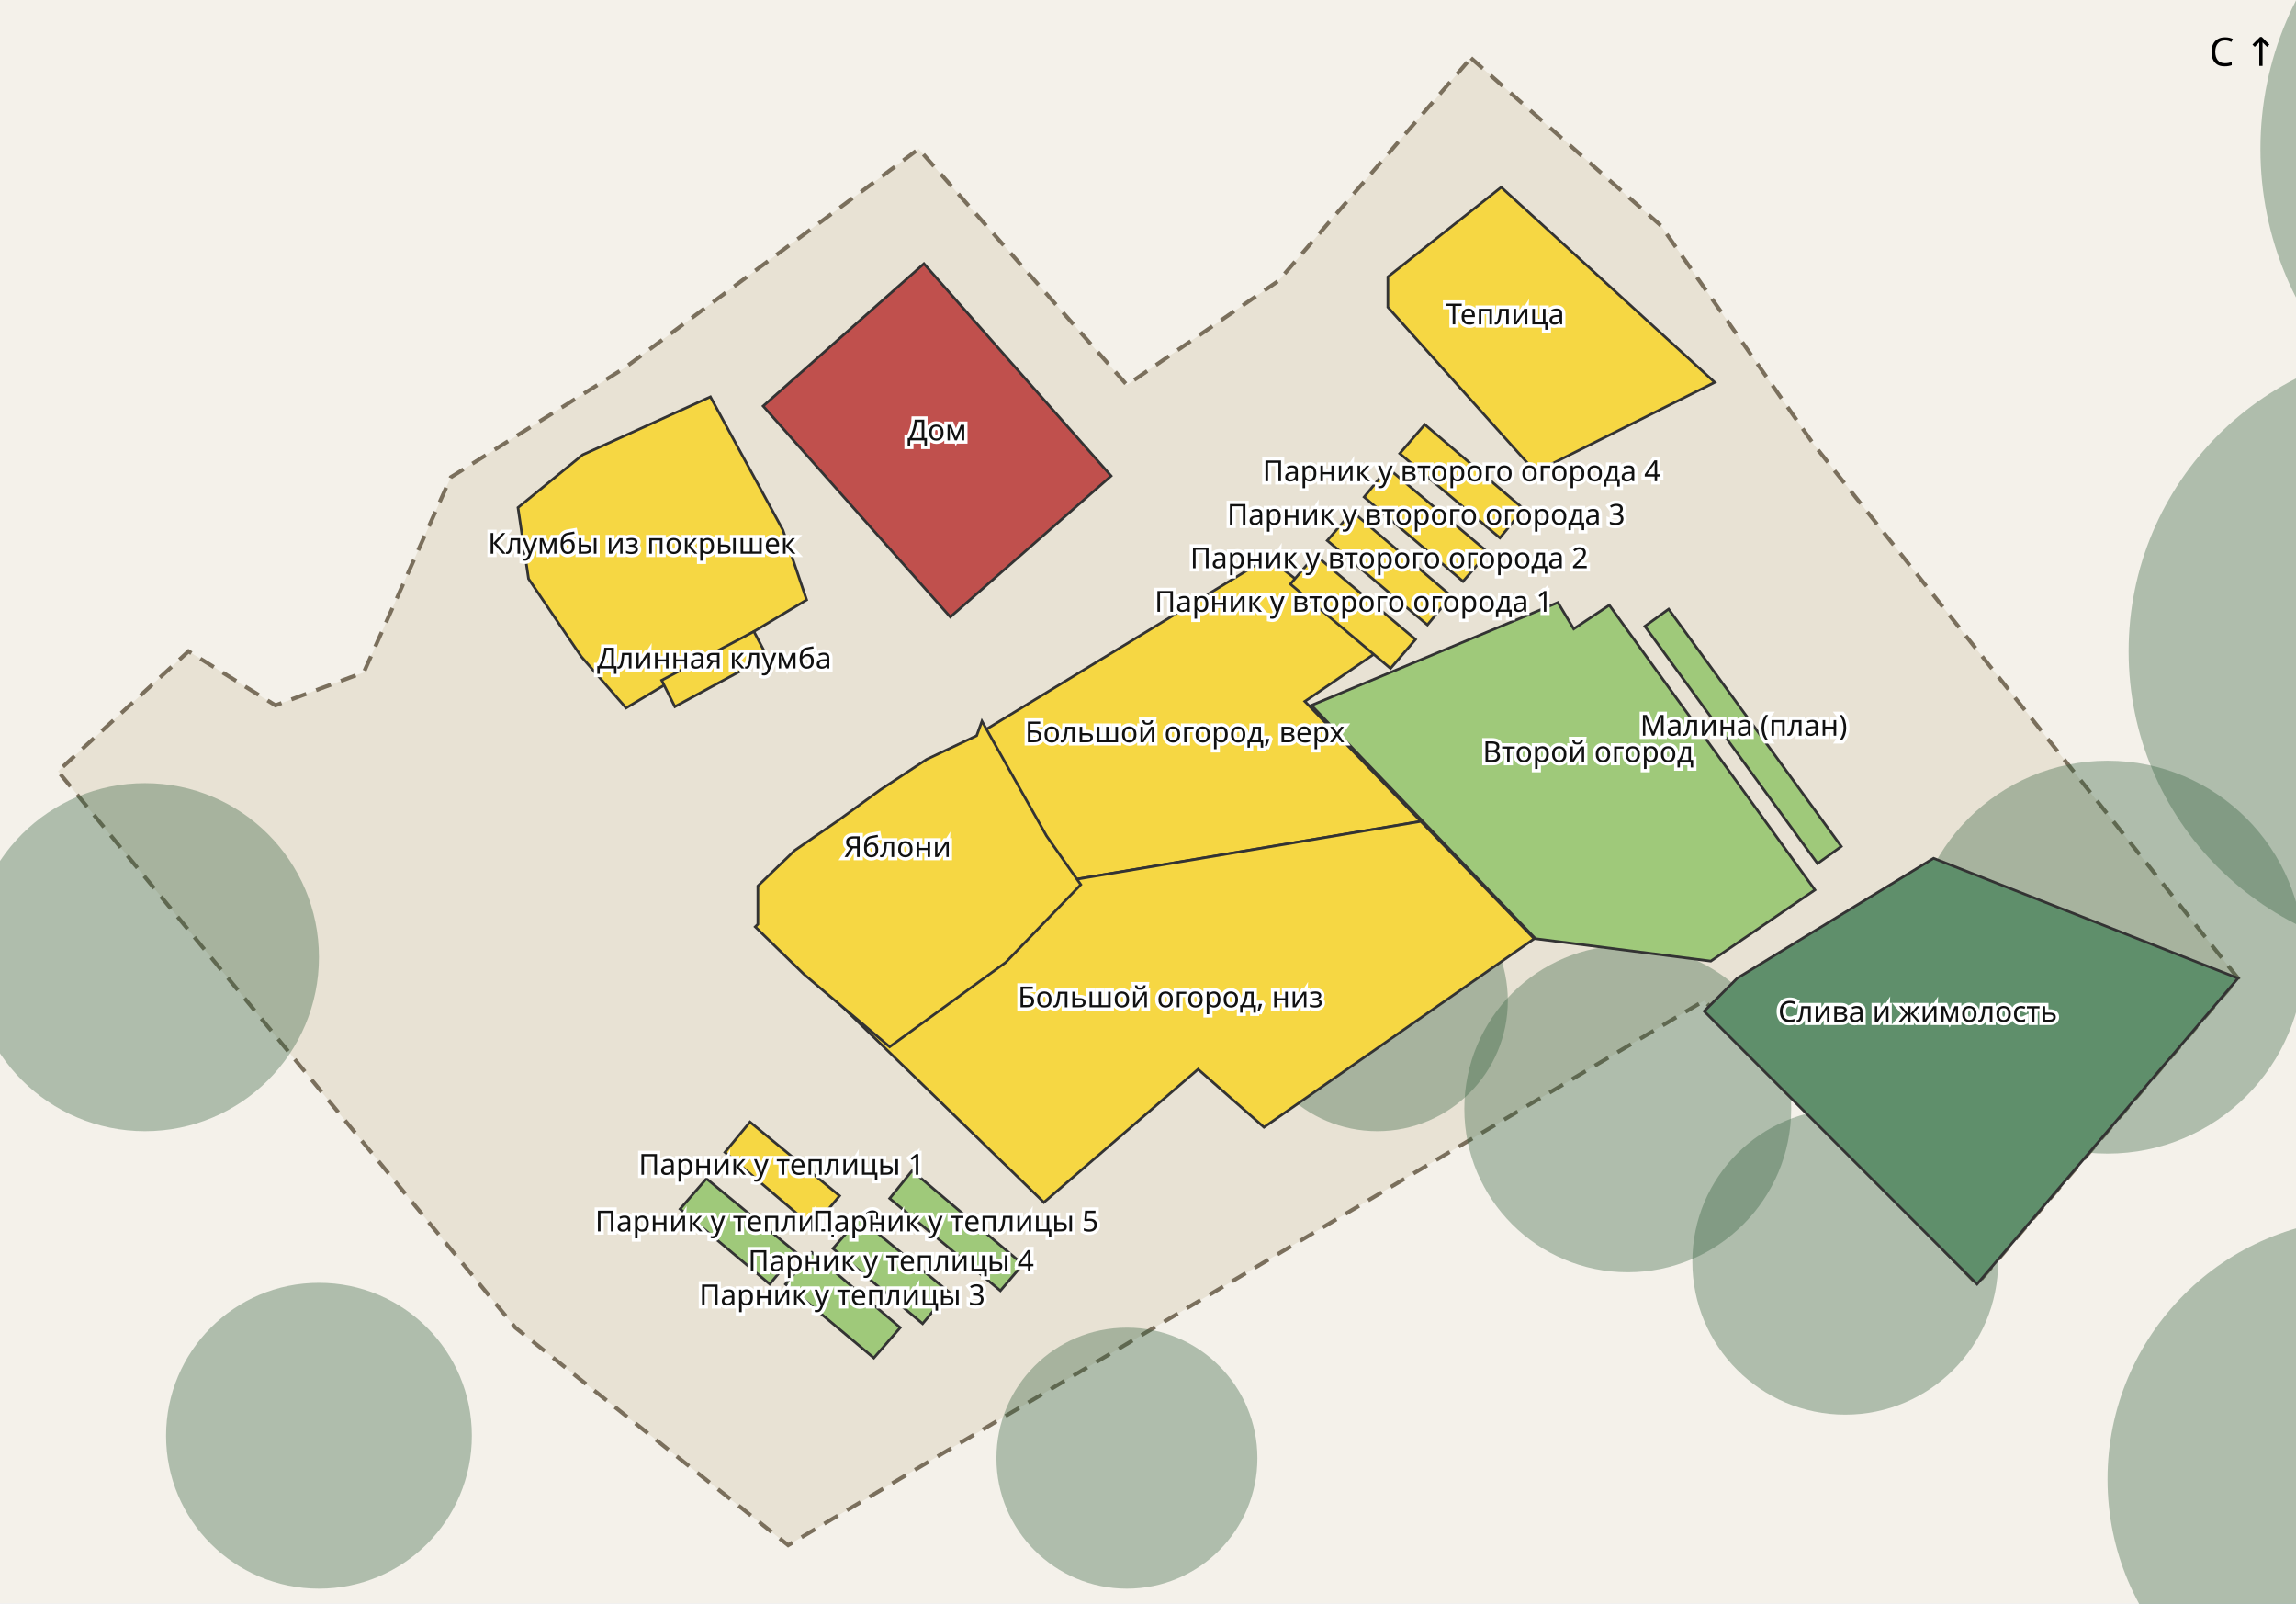
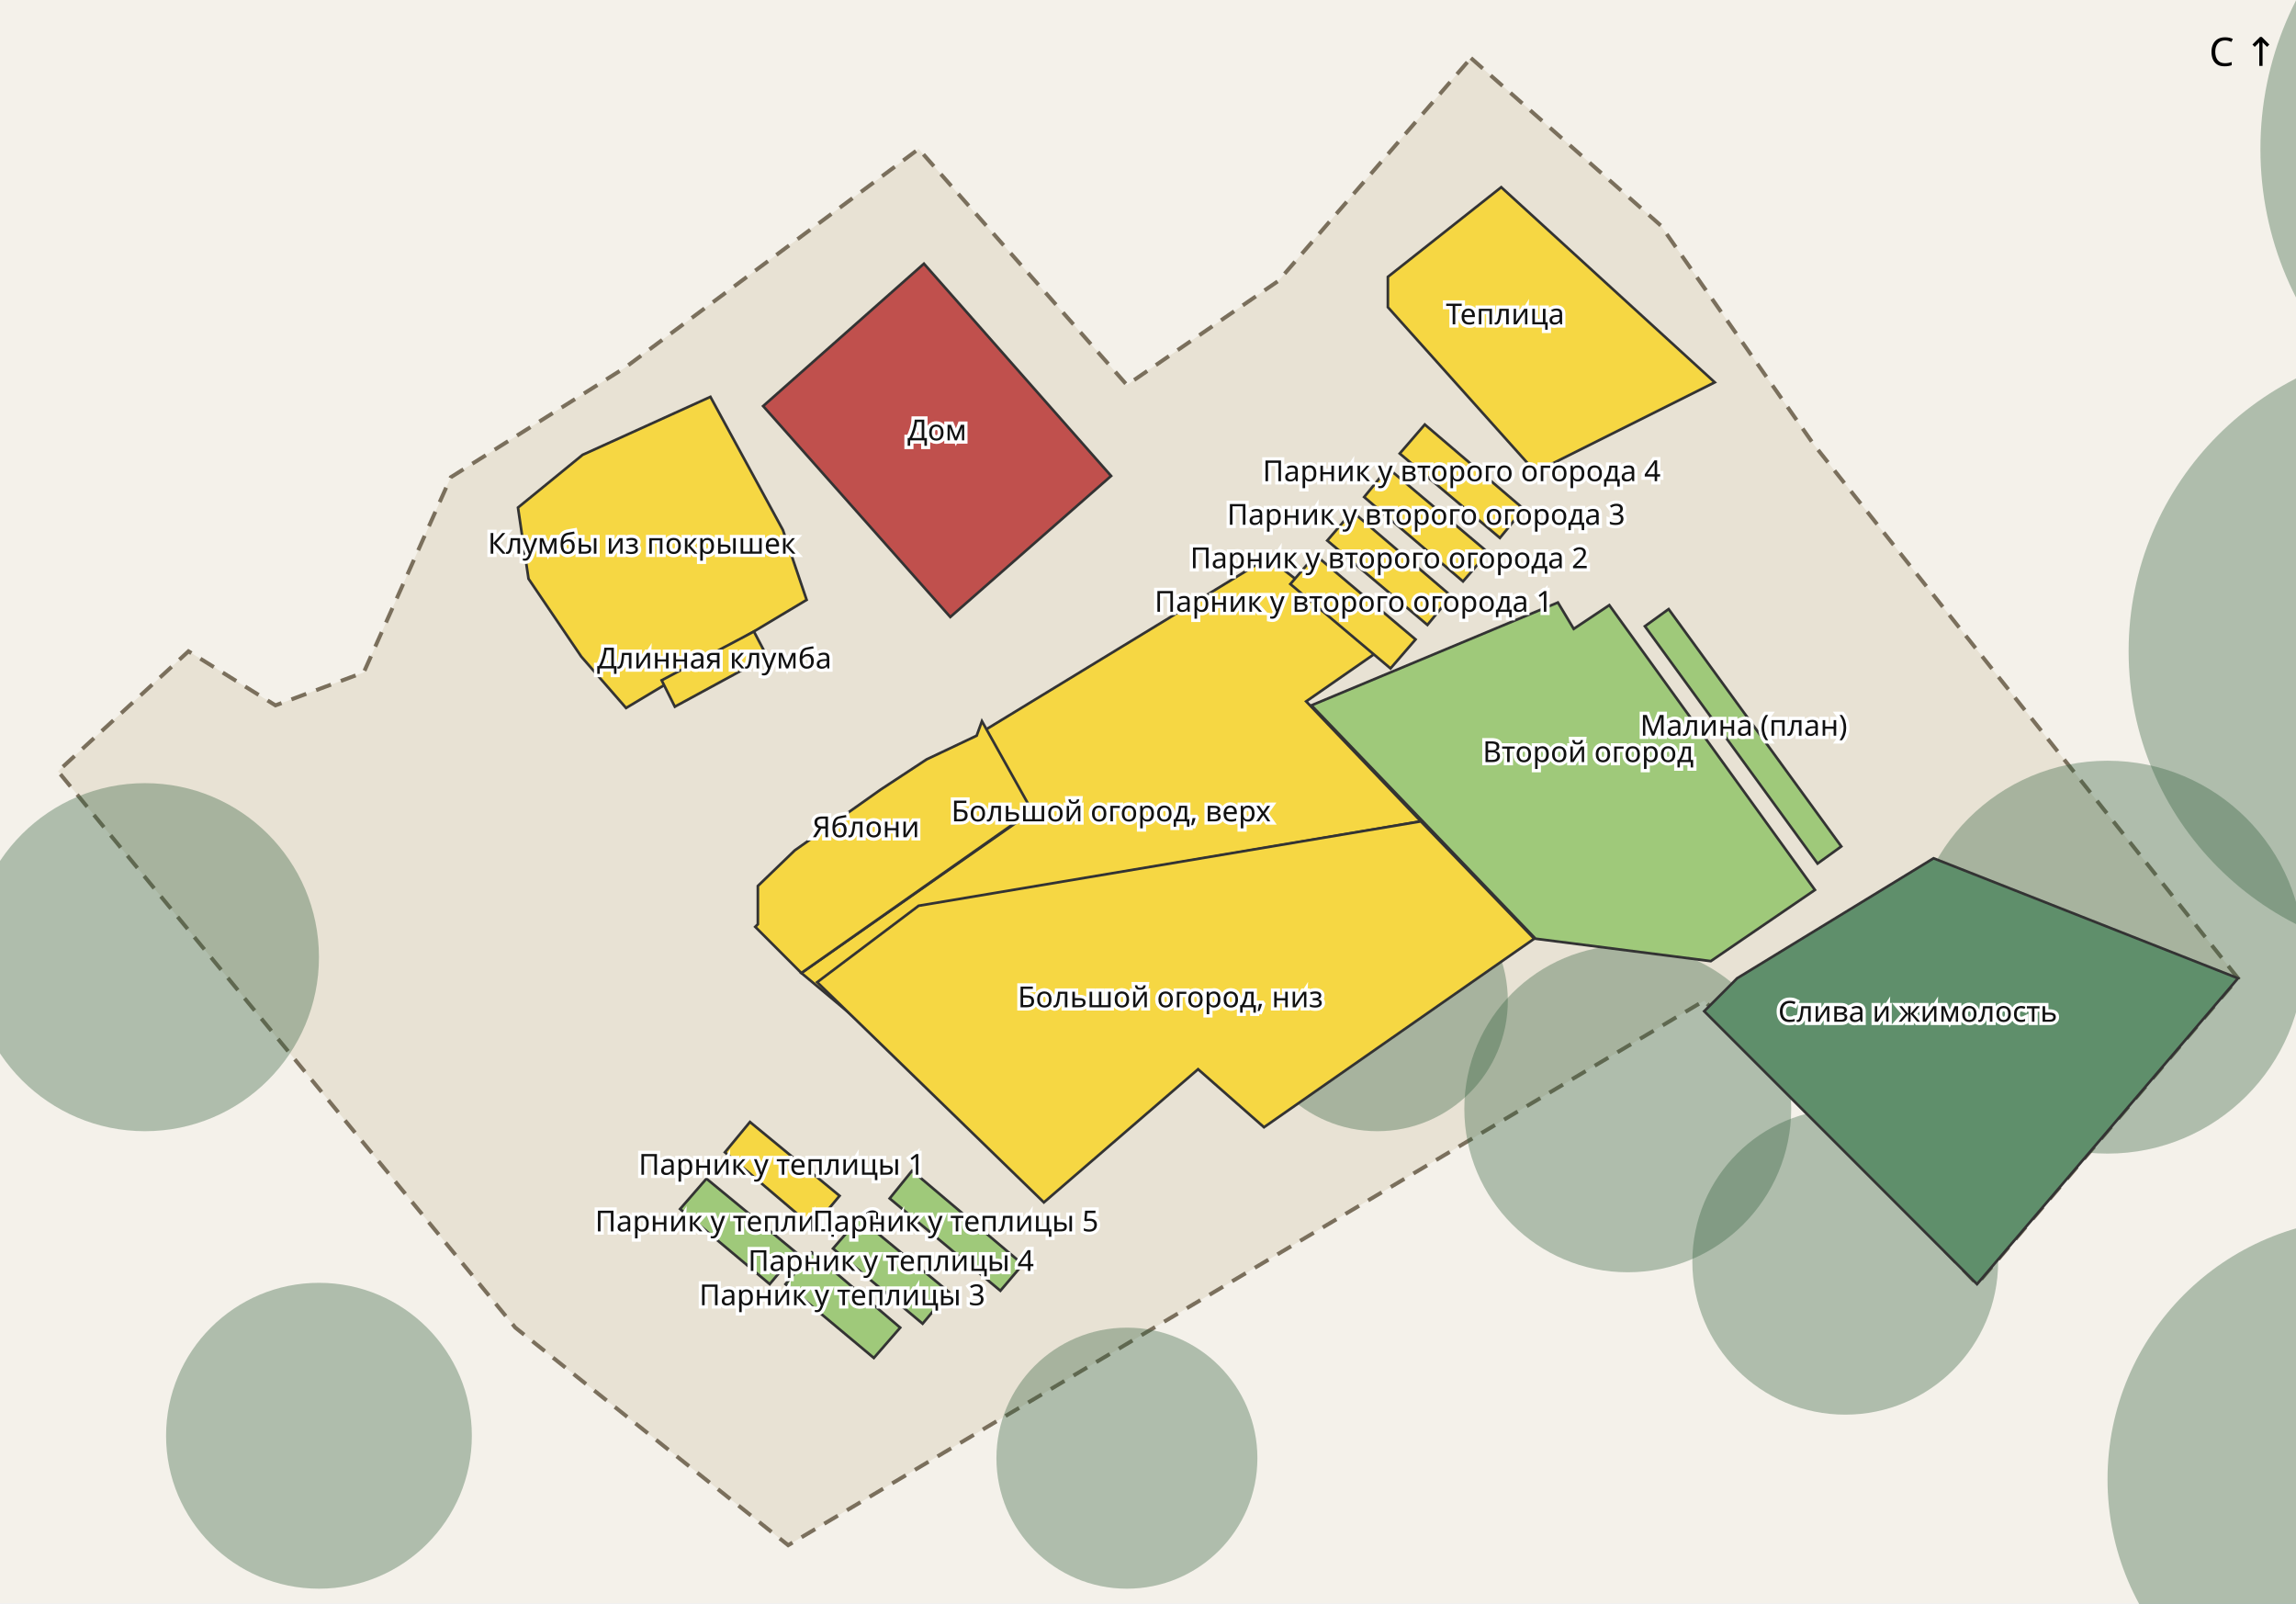
<svg xmlns="http://www.w3.org/2000/svg" viewBox="0 0 1742 1216" font-family="sans-serif">
  <rect width="1742" height="1216" fill="#f4f1ea" />
  <polygon points="1116,44 1260,171 1376,337 1698,742 1500,974 1293,759 598,1172 391,1007 44,585 143,494 209,535 276,510 342,362 474,279 697,113 855,292 970,213" fill="#e8e2d4" stroke="#7a6f5c" stroke-width="3" stroke-dasharray="12 8" />
  <circle cx="1045" cy="759" r="99" fill="#2f5d3a" opacity="0.35" />
  <circle cx="1235" cy="841" r="124" fill="#2f5d3a" opacity="0.35" />
  <circle cx="1400" cy="957" r="116" fill="#2f5d3a" opacity="0.35" />
  <circle cx="1599" cy="726" r="149" fill="#2f5d3a" opacity="0.35" />
  <circle cx="1847" cy="494" r="232" fill="#2f5d3a" opacity="0.35" />
  <circle cx="2046" cy="858" r="265" fill="#2f5d3a" opacity="0.35" />
  <circle cx="1797" cy="1122" r="198" fill="#2f5d3a" opacity="0.35" />
  <circle cx="855" cy="1106" r="99" fill="#2f5d3a" opacity="0.35" />
  <circle cx="1963" cy="113" r="248" fill="#2f5d3a" opacity="0.35" />
  <circle cx="110" cy="726" r="132" fill="#2f5d3a" opacity="0.35" />
  <circle cx="242" cy="1089" r="116" fill="#2f5d3a" opacity="0.35" />
  <polygon points="579,308 701,200 843,361 721,468" fill="#c0504d" stroke="#333" stroke-width="2" />
  <polygon points="393,385 401,439 441,498 475,537 612,455 594,402 539,301 442,345" fill="#f6d743" stroke="#333" stroke-width="2" />
  <polygon points="582,498 572,479 502,516 512,536" fill="#f6d743" stroke="#333" stroke-width="2" />
  <polygon points="617,931 637,907 569,851 550,874" fill="#f6d743" stroke="#333" stroke-width="2" />
  <polygon points="584,974 604,950 536,894 516,917" fill="#9fc97a" stroke="#333" stroke-width="2" />
  <polygon points="663,1030 683,1007 616,950 596,974" fill="#9fc97a" stroke="#333" stroke-width="2" />
  <polygon points="700,1004 720,980 652,924 632,947" fill="#9fc97a" stroke="#333" stroke-width="2" />
  <polygon points="759,979 776,959 692,888 675,909" fill="#9fc97a" stroke="#333" stroke-width="2" />
-   <polygon points="742,557 962,423 1050,491 990,532 1078,623 697,687 775,631" fill="#f6d743" stroke="#333" stroke-width="2" />
+   <polygon points="608,738 771,624 742,557 962,423 1050,491 991,532 1078,623 819,667 820,671 763,730 675,794" fill="#f6d743" stroke="#333" stroke-width="2" />
  <polygon points="697,687 1078,623 1164,712 959,855 909,811 792,912 620,745" fill="#f6d743" stroke="#333" stroke-width="2" />
-   <polygon points="610,739 573,703 575,701 575,672 603,645 635,623 668,599 703,576 741,558 741,558 745,547 794,634 820,671 763,730 675,794" fill="#f6d743" stroke="#333" stroke-width="2" />
+   <polygon points="608,738 573,703 575,701 575,672 603,645 668,599 703,576 741,558 745,547 783,615" fill="#f6d743" stroke="#333" stroke-width="2" />
  <polygon points="995,535 1182,457 1194,477 1221,459 1377,675 1298,729 1165,712" fill="#9fc97a" stroke="#333" stroke-width="2" />
  <polygon points="1055,507 1074,485 998,421 979,443" fill="#f6d743" stroke="#333" stroke-width="2" />
  <polygon points="1083,474 1101,452 1026,388 1007,410" fill="#f6d743" stroke="#333" stroke-width="2" />
  <polygon points="1110,441 1129,419 1053,355 1035,377" fill="#f6d743" stroke="#333" stroke-width="2" />
  <polygon points="1138,408 1156,386 1081,322 1062,344" fill="#f6d743" stroke="#333" stroke-width="2" />
  <polygon points="1379,655 1397,642 1266,462 1248,475" fill="#9fc97a" stroke="#333" stroke-width="2" />
  <polygon points="1318,742 1467,651 1698,742 1500,974 1293,767" fill="#5f8f6b" stroke="#333" stroke-width="2" />
  <polygon points="1053,210 1139,142 1301,290 1165,358 1053,233" fill="#f6d743" stroke="#333" stroke-width="2" />
  <text x="711" y="334" font-size="22" text-anchor="middle" fill="#111" stroke="#fff" stroke-width="5" paint-order="stroke">Дом</text>
  <text x="487" y="420" font-size="22" text-anchor="middle" fill="#111" stroke="#fff" stroke-width="5" paint-order="stroke">Клумбы из покрышек</text>
  <text x="542" y="507" font-size="22" text-anchor="middle" fill="#111" stroke="#fff" stroke-width="5" paint-order="stroke">Длинная клумба</text>
  <text x="593" y="891" font-size="22" text-anchor="middle" fill="#111" stroke="#fff" stroke-width="5" paint-order="stroke">Парник у теплицы 1</text>
  <text x="560" y="934" font-size="22" text-anchor="middle" fill="#111" stroke="#fff" stroke-width="5" paint-order="stroke">Парник у теплицы 2</text>
  <text x="639" y="990" font-size="22" text-anchor="middle" fill="#111" stroke="#fff" stroke-width="5" paint-order="stroke">Парник у теплицы 3</text>
  <text x="676" y="964" font-size="22" text-anchor="middle" fill="#111" stroke="#fff" stroke-width="5" paint-order="stroke">Парник у теплицы 4</text>
  <text x="725" y="934" font-size="22" text-anchor="middle" fill="#111" stroke="#fff" stroke-width="5" paint-order="stroke">Парник у теплицы 5</text>
-   <text x="899" y="563" font-size="22" text-anchor="middle" fill="#111" stroke="#fff" stroke-width="5" paint-order="stroke">Большой огород, верх</text>
+   <text x="843" y="623" font-size="22" text-anchor="middle" fill="#111" stroke="#fff" stroke-width="5" paint-order="stroke">Большой огород, верх</text>
  <text x="888" y="764" font-size="22" text-anchor="middle" fill="#111" stroke="#fff" stroke-width="5" paint-order="stroke">Большой огород, низ</text>
-   <text x="681" y="650" font-size="22" text-anchor="middle" fill="#111" stroke="#fff" stroke-width="5" paint-order="stroke">Яблони</text>
+   <text x="657" y="635" font-size="22" text-anchor="middle" fill="#111" stroke="#fff" stroke-width="5" paint-order="stroke">Яблони</text>
  <text x="1205" y="578" font-size="22" text-anchor="middle" fill="#111" stroke="#fff" stroke-width="5" paint-order="stroke">Второй огород</text>
  <text x="1027" y="464" font-size="22" text-anchor="middle" fill="#111" stroke="#fff" stroke-width="5" paint-order="stroke">Парник у второго огорода 1</text>
  <text x="1054" y="431" font-size="22" text-anchor="middle" fill="#111" stroke="#fff" stroke-width="5" paint-order="stroke">Парник у второго огорода 2</text>
  <text x="1082" y="398" font-size="22" text-anchor="middle" fill="#111" stroke="#fff" stroke-width="5" paint-order="stroke">Парник у второго огорода 3</text>
  <text x="1109" y="365" font-size="22" text-anchor="middle" fill="#111" stroke="#fff" stroke-width="5" paint-order="stroke">Парник у второго огорода 4</text>
  <text x="1323" y="558" font-size="22" text-anchor="middle" fill="#111" stroke="#fff" stroke-width="5" paint-order="stroke">Малина (план)</text>
  <text x="1455" y="775" font-size="22" text-anchor="middle" fill="#111" stroke="#fff" stroke-width="5" paint-order="stroke">Слива и жимолость</text>
  <text x="1142" y="246" font-size="22" text-anchor="middle" fill="#111" stroke="#fff" stroke-width="5" paint-order="stroke">Теплица</text>
  <text x="1702" y="50" font-size="30" text-anchor="middle">С ↑</text>
</svg>
